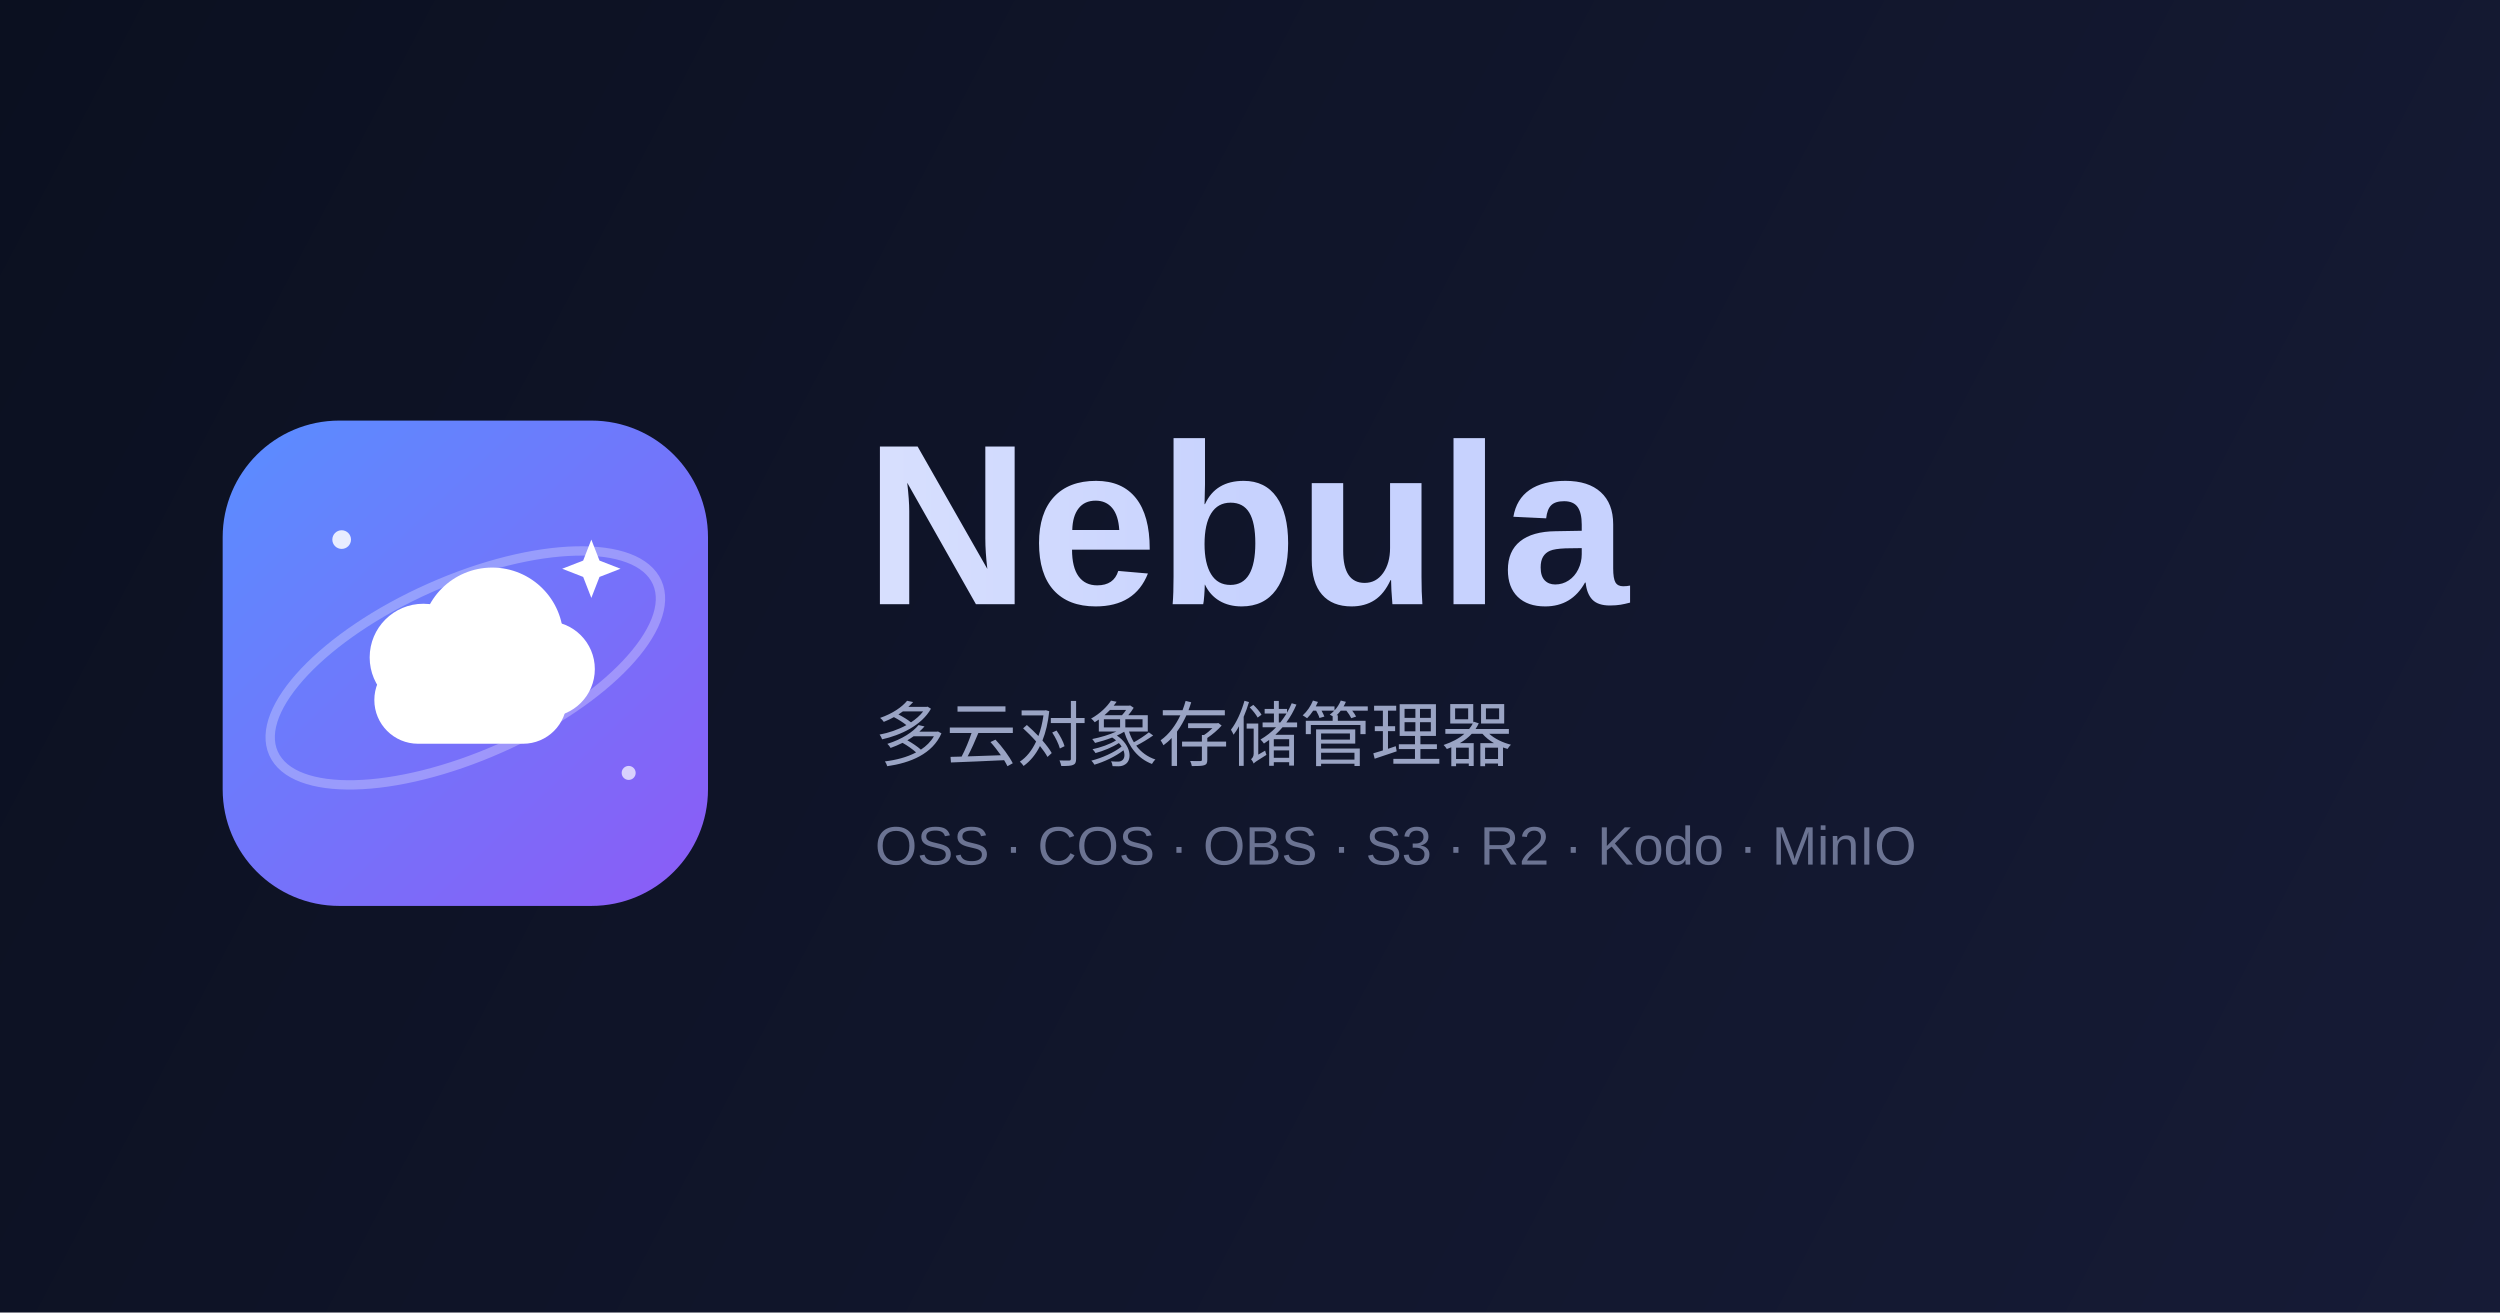
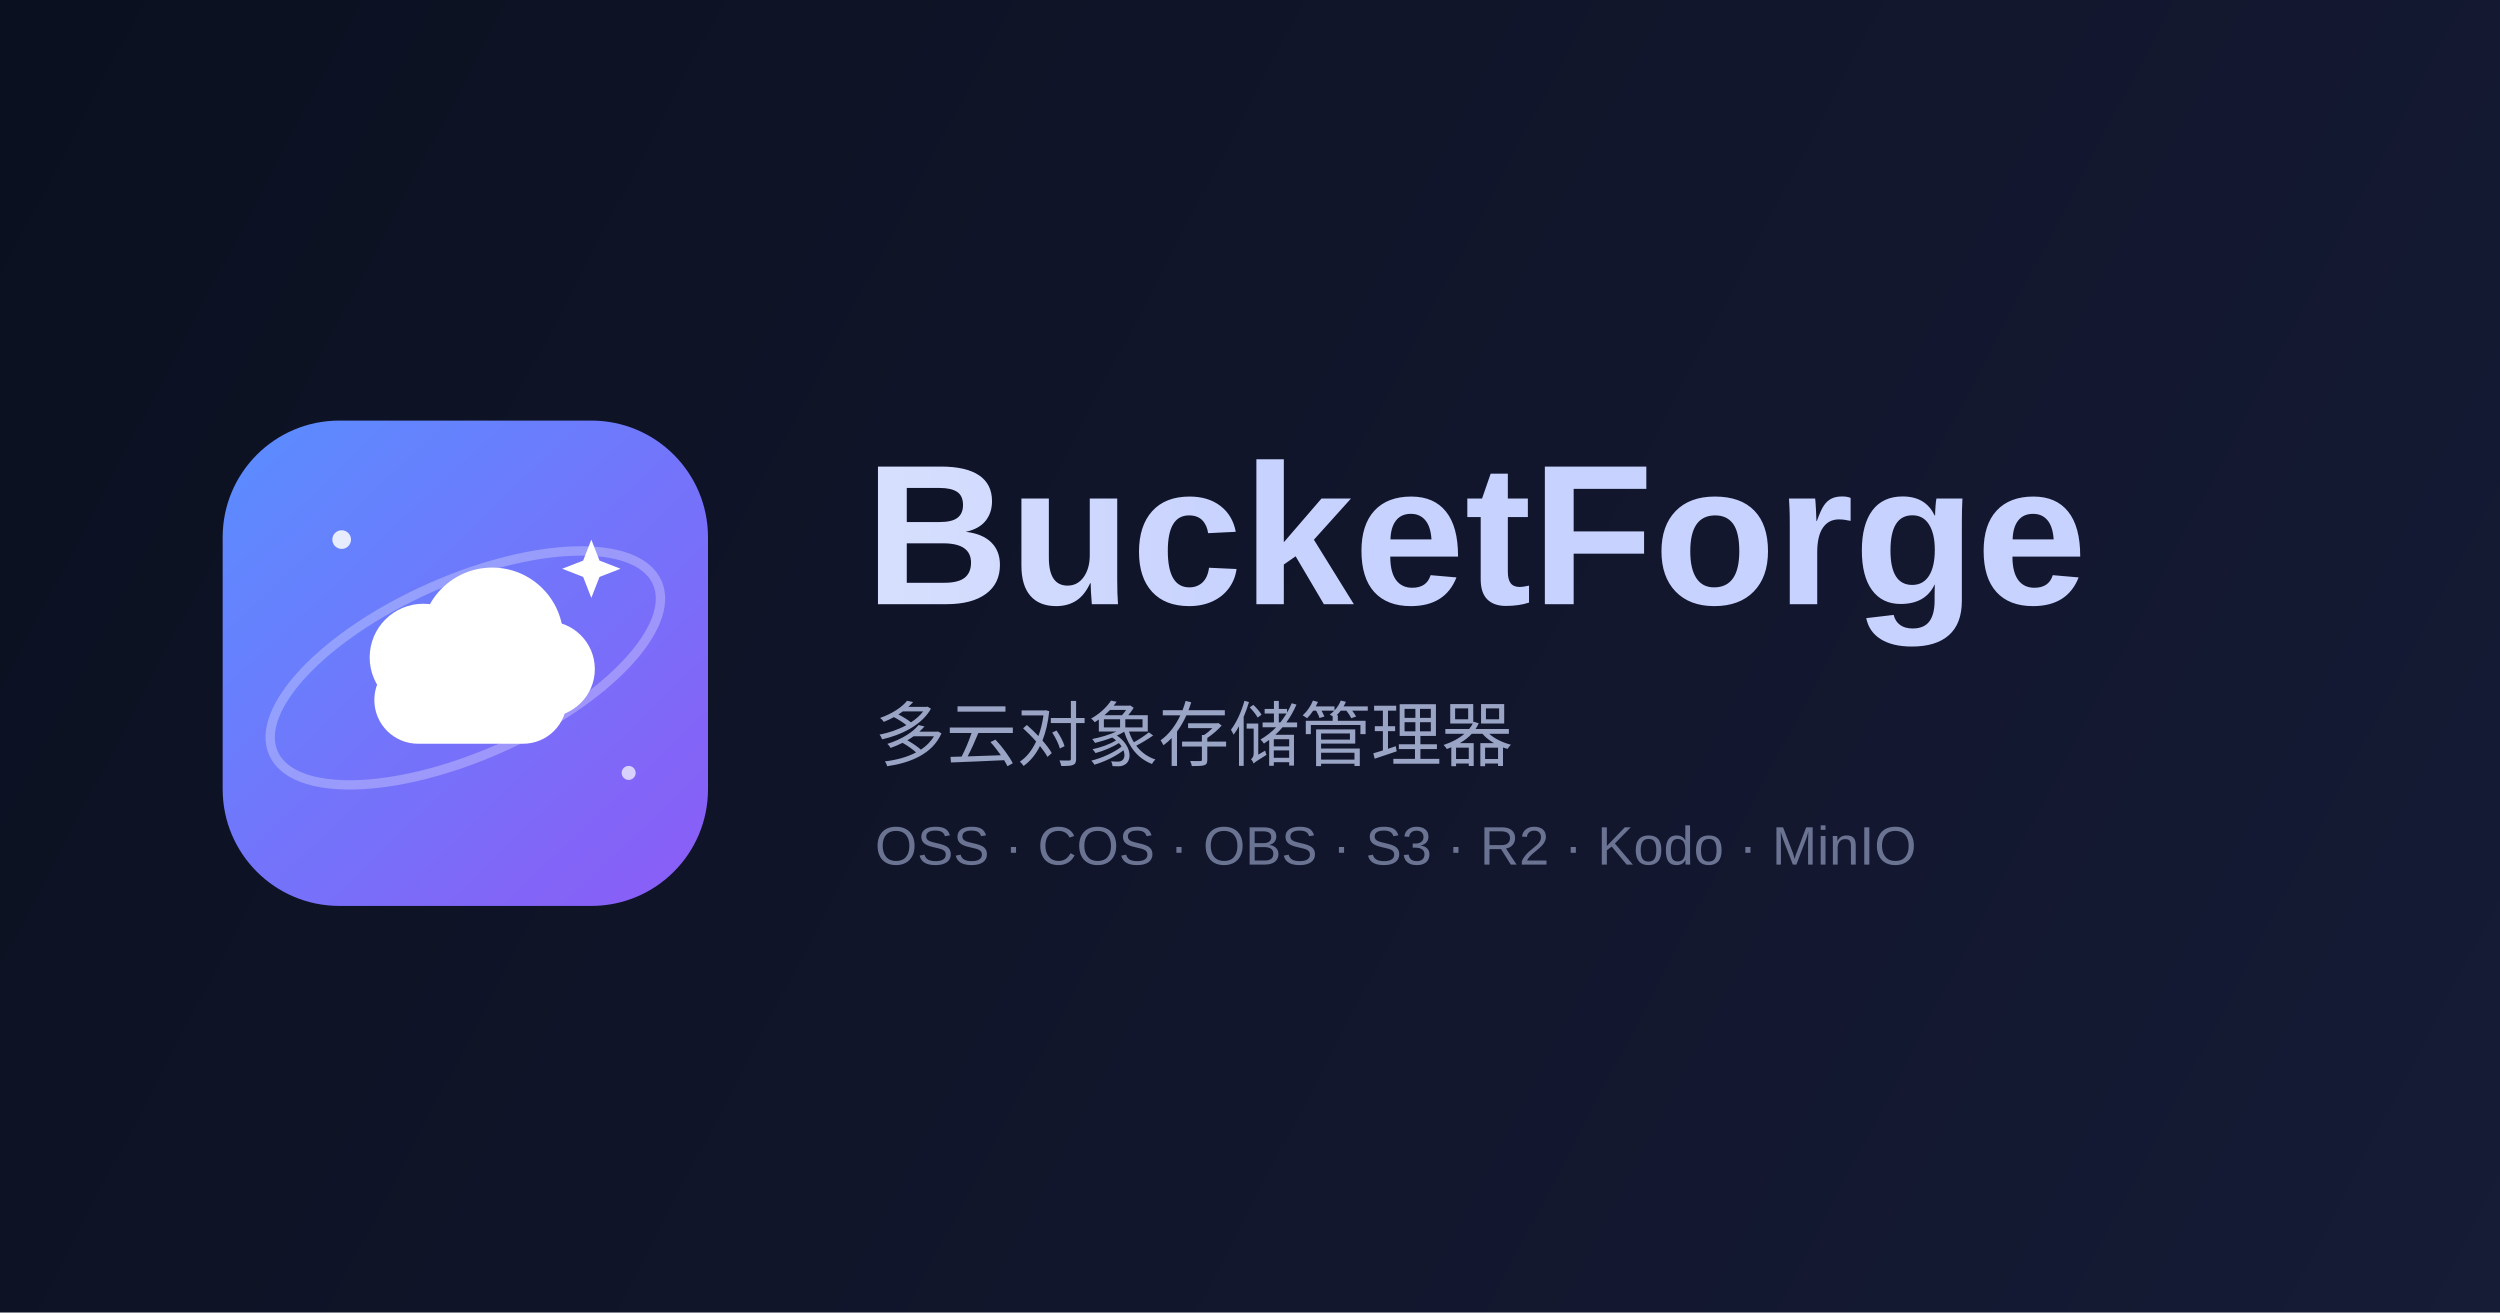
<svg xmlns="http://www.w3.org/2000/svg" width="1200" height="630" viewBox="0 0 1200 630" fill="none">
  <defs>
    <linearGradient id="bg" x1="0" y1="0" x2="1200" y2="630" gradientUnits="userSpaceOnUse">
      <stop offset="0" stop-color="#0B1020" />
      <stop offset="1" stop-color="#161B36" />
    </linearGradient>
    <linearGradient id="mark" x1="140" y1="120" x2="900" y2="920" gradientUnits="userSpaceOnUse">
      <stop offset="0" stop-color="#5B8CFF" />
      <stop offset="1" stop-color="#8B5CF6" />
    </linearGradient>
    <linearGradient id="title" x1="0" y1="0" x2="600" y2="0" gradientUnits="userSpaceOnUse">
      <stop offset="0" stop-color="#FFFFFF" />
      <stop offset="1" stop-color="#C7D2FE" />
    </linearGradient>
  </defs>
  <rect width="1200" height="630" fill="url(#bg)" />
  <g transform="translate(80, 175) scale(0.28)">
    <rect x="96" y="96" width="832" height="832" rx="200" fill="url(#mark)" />
    <ellipse cx="512" cy="520" rx="360" ry="150" fill="none" stroke="#FFFFFF" stroke-width="16" stroke-opacity="0.28" transform="rotate(-24 512 520)" />
    <g fill="#FFFFFF">
      <rect x="356" y="500" width="330" height="150" rx="75" />
      <circle cx="440" cy="502" r="92" />
      <circle cx="558" cy="470" r="122" />
      <circle cx="652" cy="522" r="82" />
    </g>
    <path d="M728 300 L742 336 L778 350 L742 364 L728 400 L714 364 L678 350 L714 336 Z" fill="#FFFFFF" />
    <circle cx="300" cy="300" r="16" fill="#FFFFFF" fill-opacity="0.85" />
    <circle cx="792" cy="700" r="12" fill="#FFFFFF" fill-opacity="0.7" />
  </g>
-   <text x="415" y="290" font-family="-apple-system, 'PingFang SC', 'Helvetica Neue', Arial, sans-serif" font-size="110" font-weight="700" fill="url(#title)">Nebula</text>
+   <text x="415" y="290" font-family="-apple-system, 'PingFang SC', 'Helvetica Neue', Arial, sans-serif" font-size="96" font-weight="700" fill="url(#title)">BucketForge</text>
  <text x="420" y="365" font-family="-apple-system, 'PingFang SC', 'Helvetica Neue', Arial, sans-serif" font-size="34" font-weight="500" fill="#9AA4C4">多云对象存储管理器</text>
  <text x="420" y="415" font-family="-apple-system, 'PingFang SC', 'Helvetica Neue', Arial, sans-serif" font-size="26" font-weight="400" fill="#6B7392">OSS · COS · OBS · S3 · R2 · Kodo · MinIO</text>
</svg>
